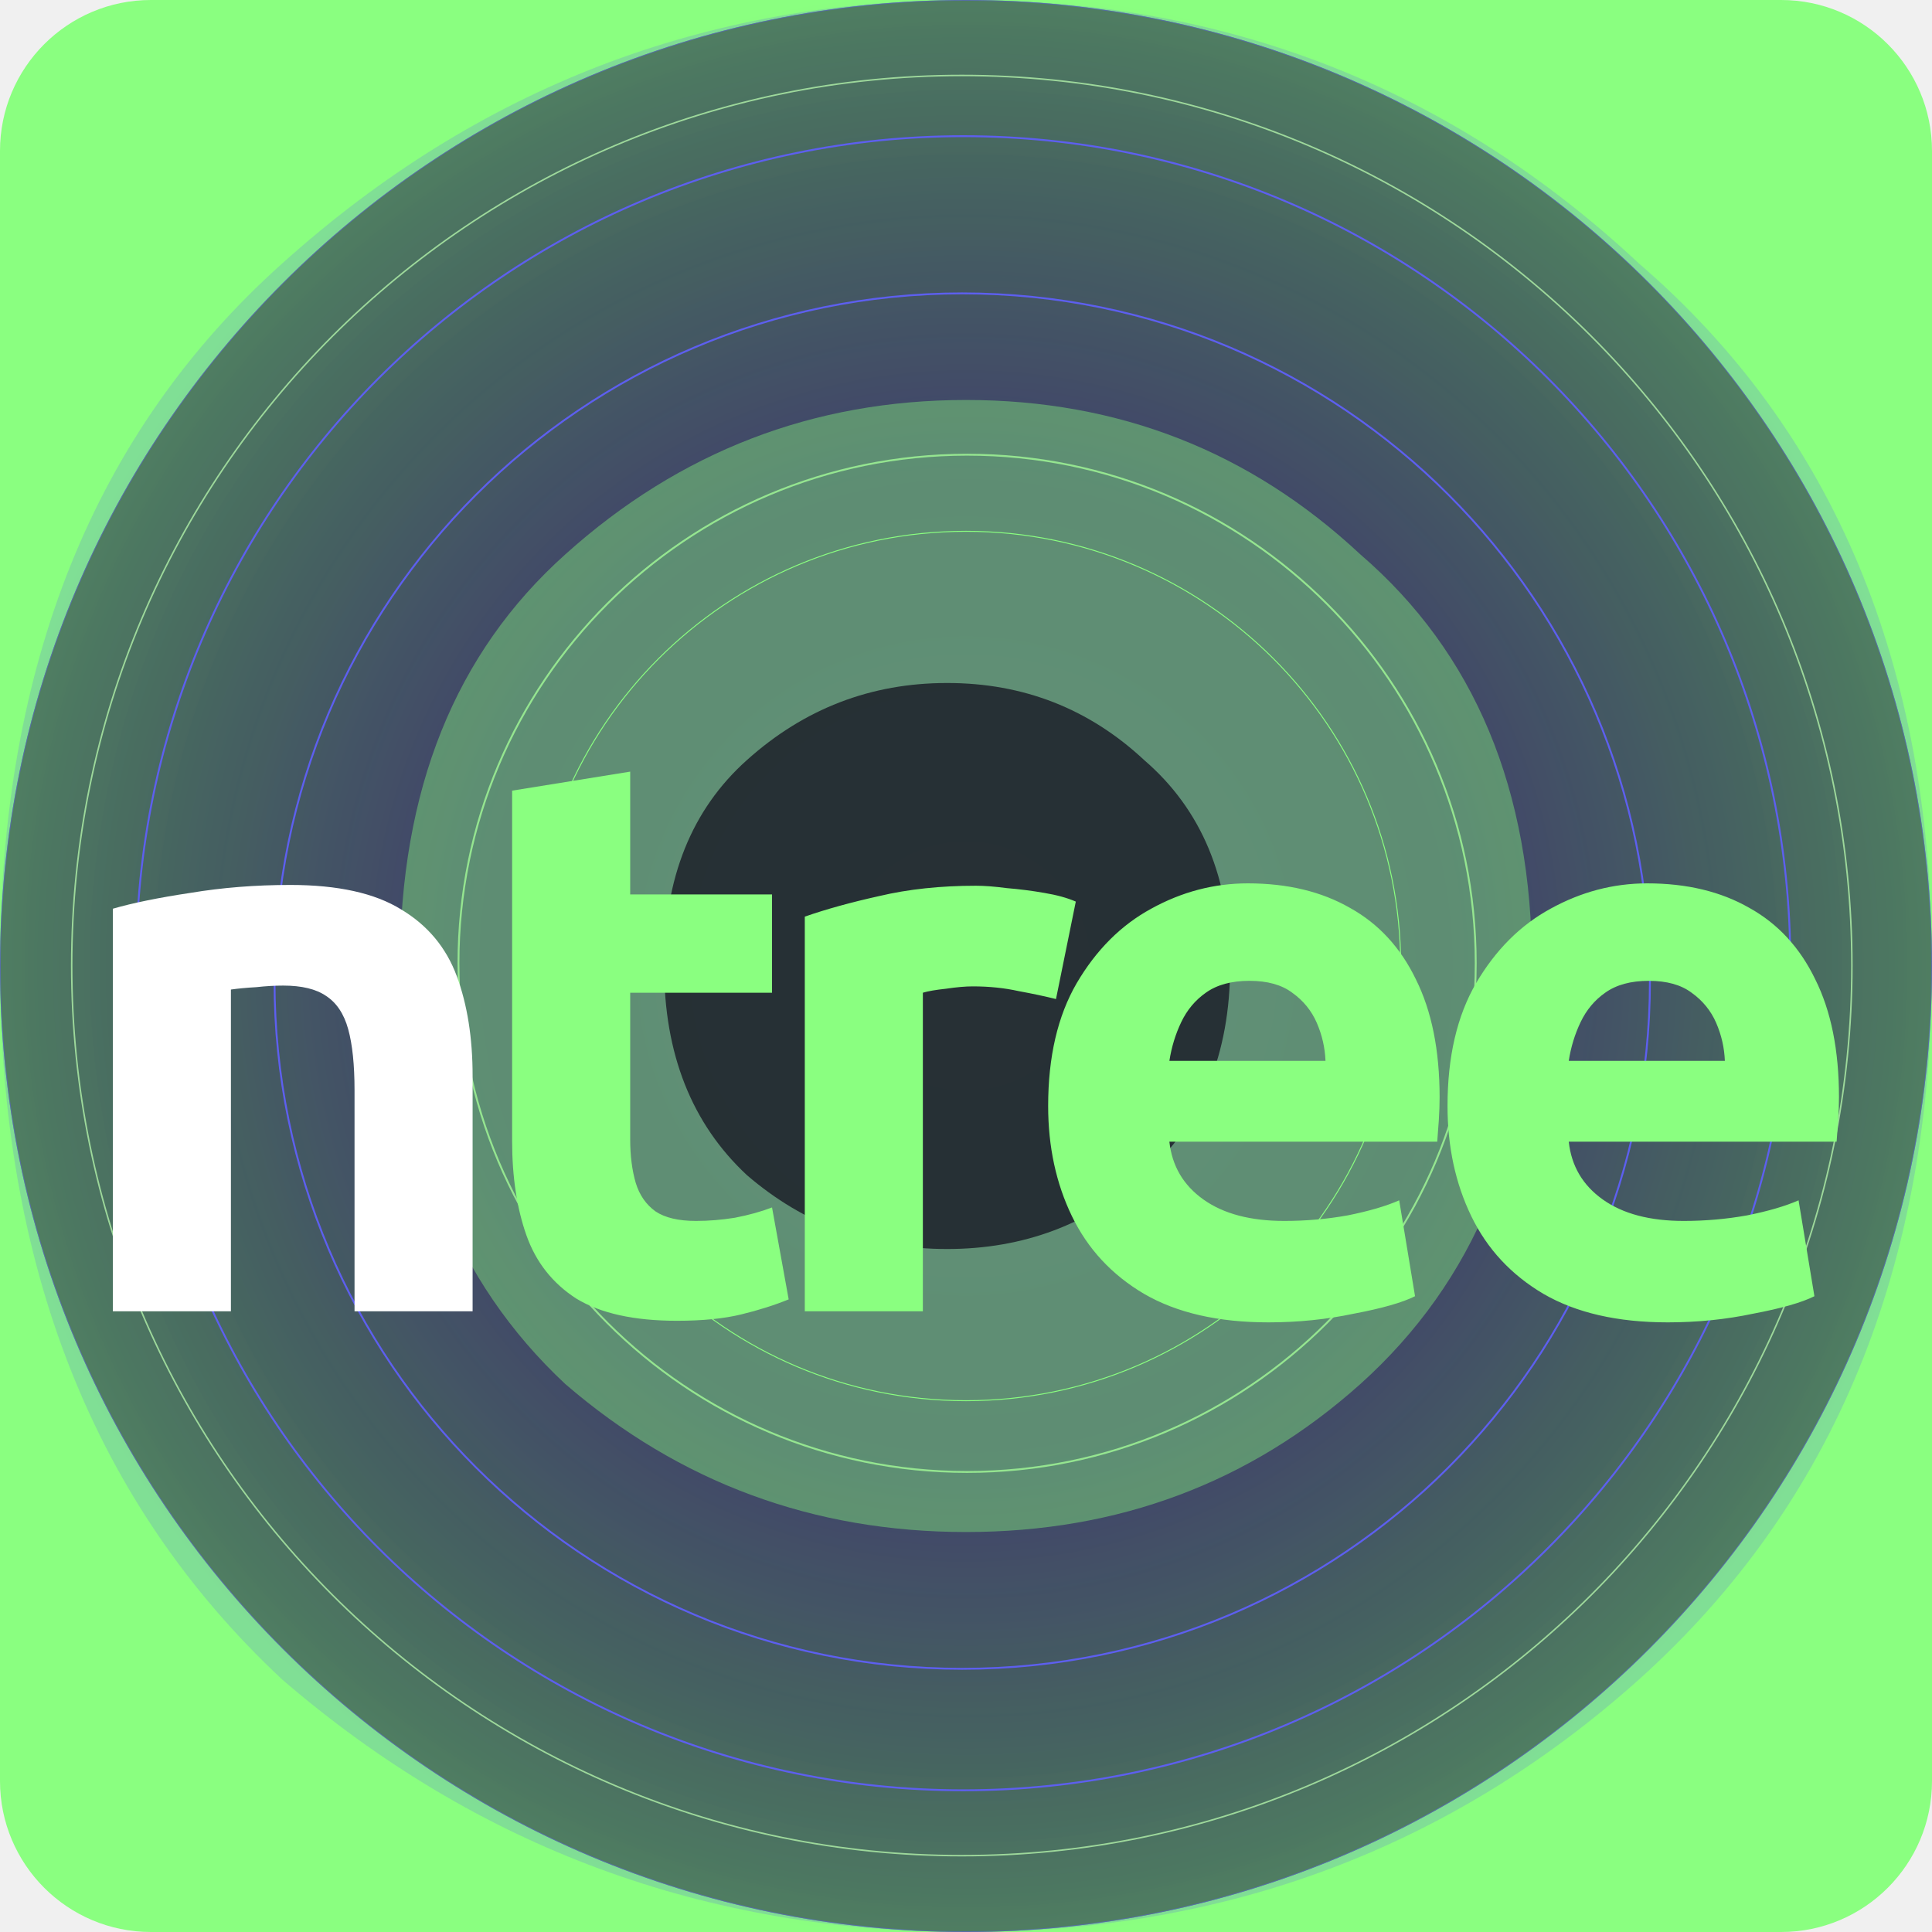
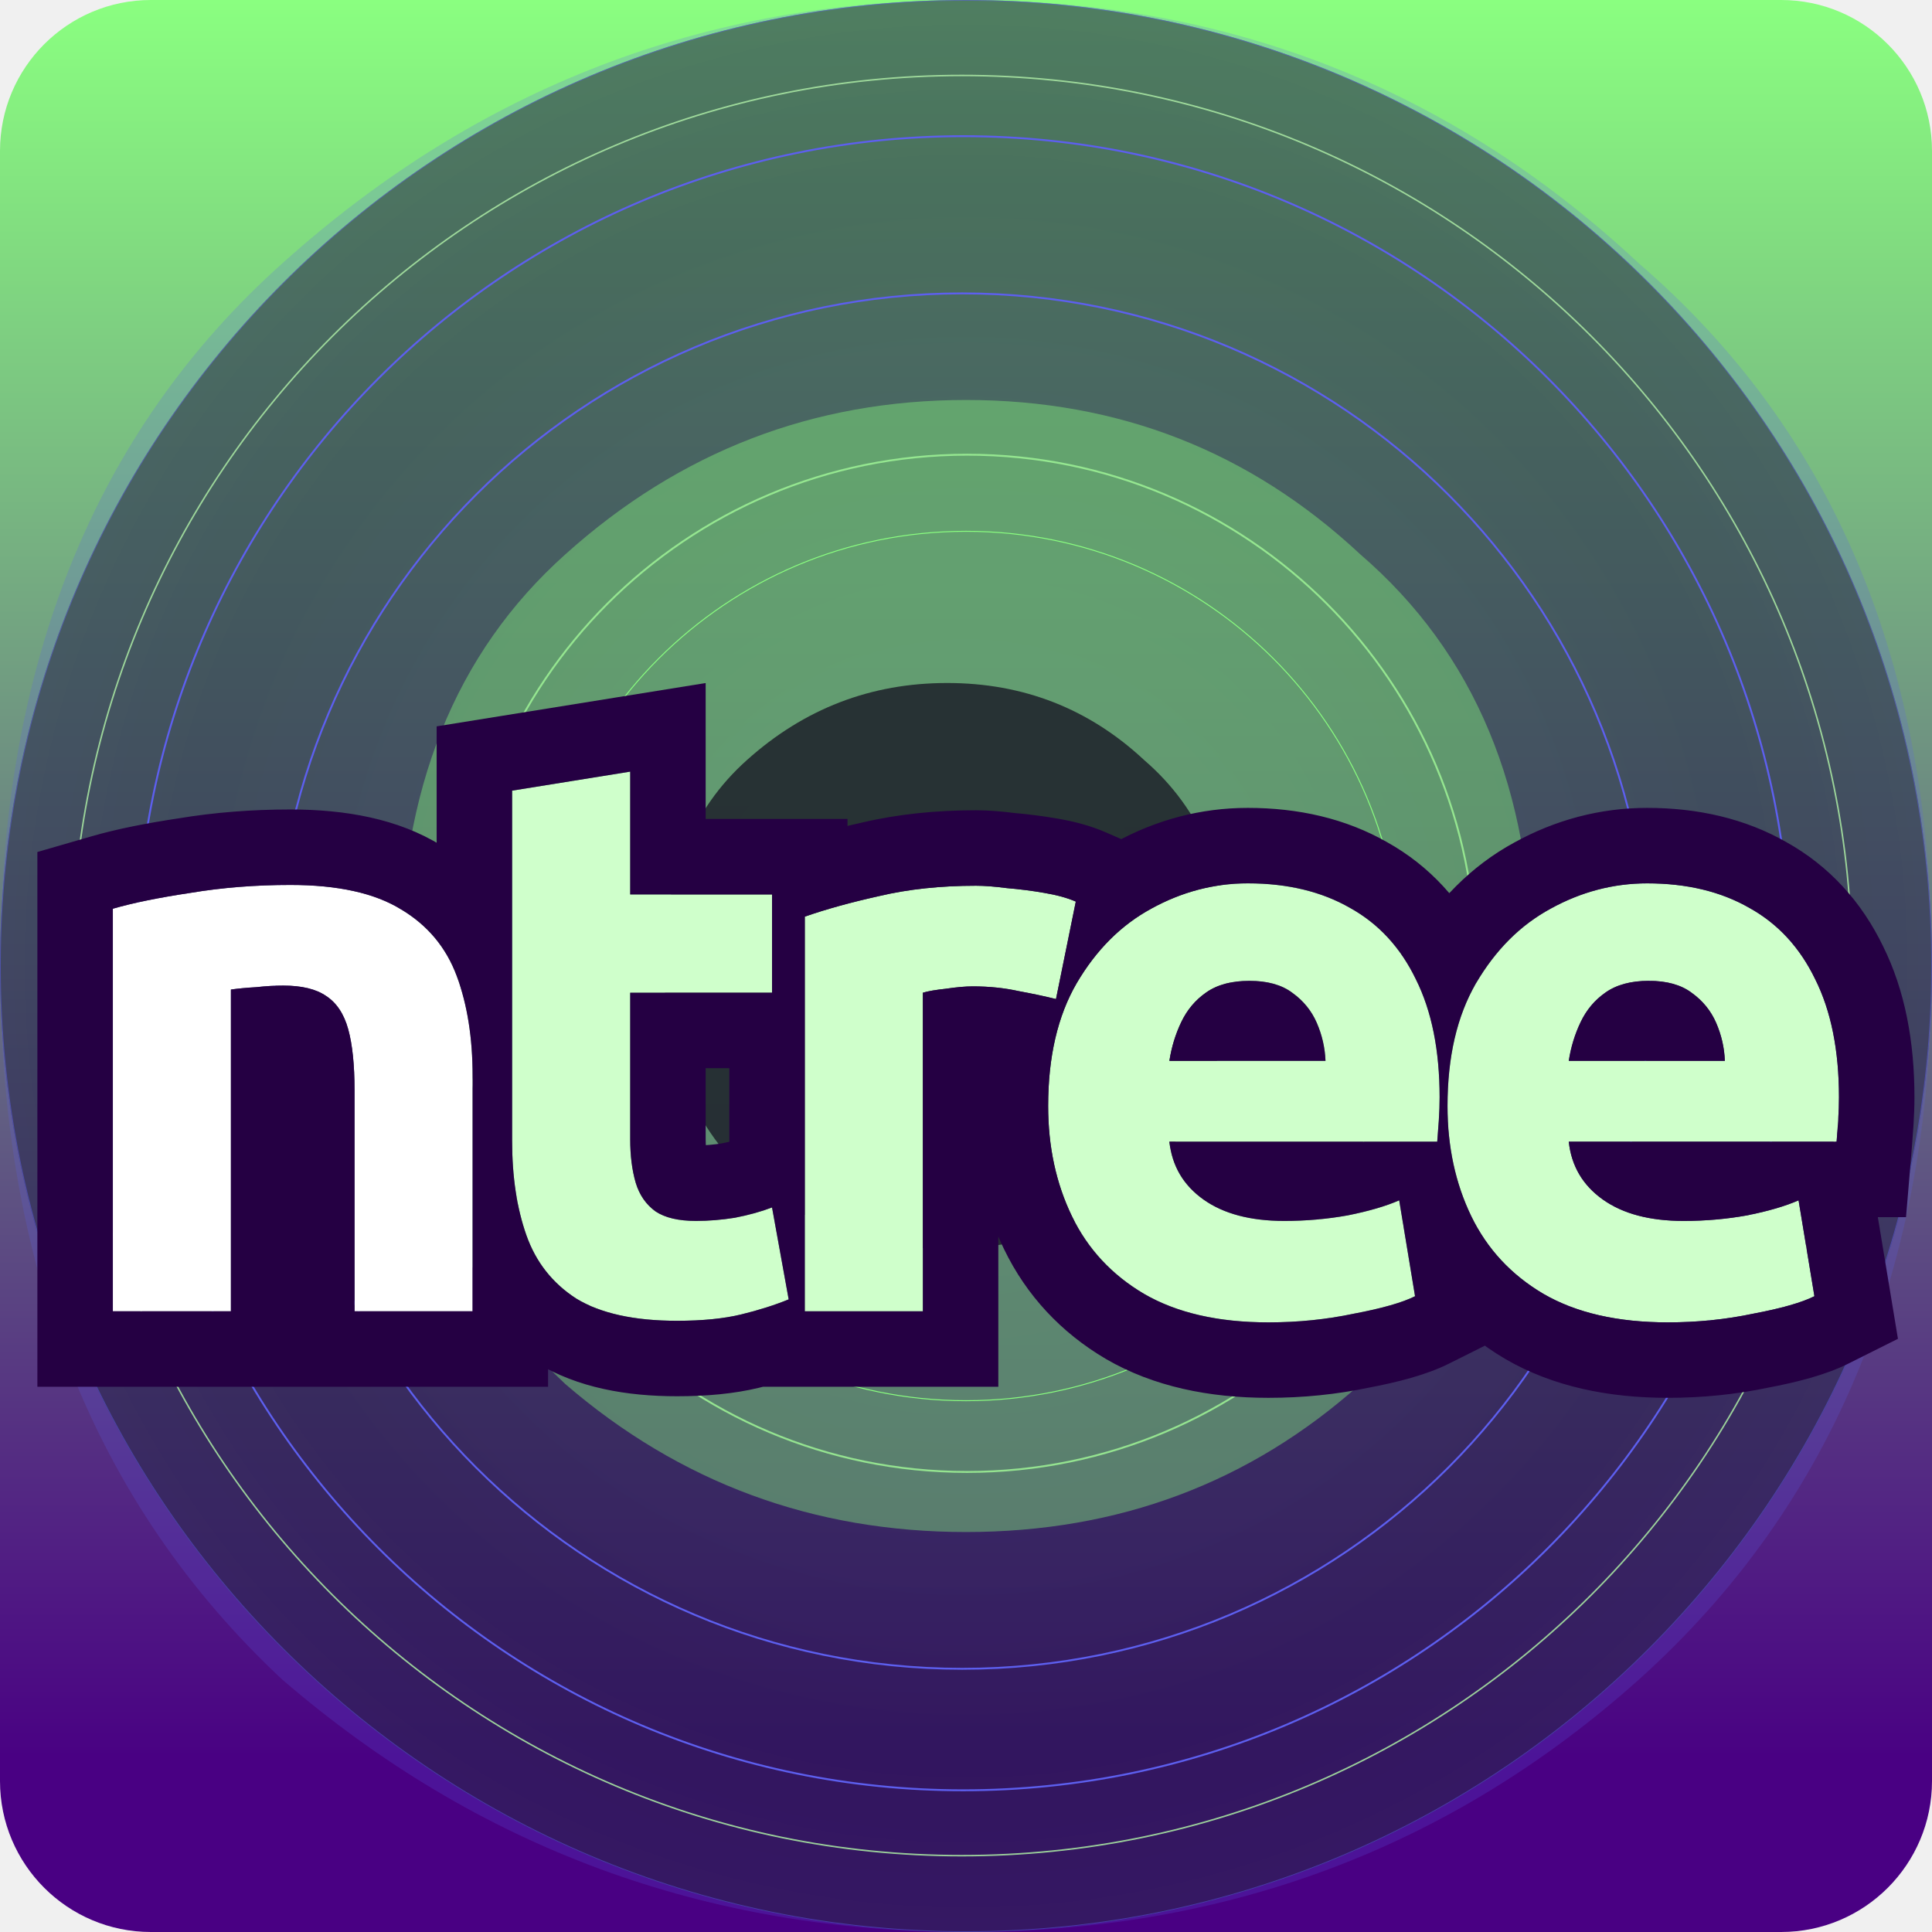
<svg xmlns="http://www.w3.org/2000/svg" width="1024" height="1024" viewBox="0 0 1024 1024" fill="none">
  <mask id="mask0_3327_33" style="mask-type:alpha" maskUnits="userSpaceOnUse" x="0" y="0" width="1024" height="1024">
    <rect width="1024" height="1024" fill="url(#paint0_linear_3327_33)" />
  </mask>
  <g mask="url(#mask0_3327_33)">
-     <rect width="1024" height="1024" rx="80" fill="url(#paint1_radial_3327_33)" />
+     <rect width="1024" height="1024" rx="80" fill="url(#paint1_linear_3327_33)" />
    <path d="M512 1024C373.933 1024 253.124 979.394 149.573 890.182C49.858 797.091 0 671.03 0 512C0 352.97 49.858 228.848 149.573 139.636C253.124 46.545 373.933 0 512 0C650.067 0 768.959 46.545 868.674 139.636C972.225 228.848 1024 352.97 1024 512C1024 671.03 972.225 797.091 868.674 890.182C768.959 979.394 650.067 1024 512 1024Z" fill="#5D5FEF" fill-opacity="0.2" />
    <path d="M512 1024C794.77 1024 1024 794.77 1024 512C1024 229.23 794.77 0 512 0C229.23 0 0 229.23 0 512C0 794.77 229.23 1024 512 1024Z" fill="url(#paint2_radial_3327_33)" fill-opacity="0.5" />
    <path d="M512 0.2C794.659 0.2 1023.8 229.341 1023.8 512C1023.8 794.659 794.659 1023.8 512 1023.8C229.341 1023.8 0.2 794.659 0.2 512C0.2 229.341 229.341 0.2 512 0.2Z" stroke="#5D5FEF" stroke-opacity="0.5" stroke-width="0.4" />
    <path opacity="0.9" d="M509.772 983.543C770.324 983.543 981.543 772.324 981.543 511.772C981.543 251.219 770.324 40 509.772 40C249.219 40 38 251.219 38 511.772C38 772.324 249.219 983.543 509.772 983.543Z" stroke="#A6E3A1" stroke-width="0.8" />
    <path d="M510.538 72.18C752.635 72.18 948.895 268.44 948.895 510.538C948.895 752.635 752.635 948.895 510.538 948.895C268.44 948.895 72.18 752.635 72.18 510.538C72.18 268.44 268.44 72.18 510.538 72.18Z" stroke="#5D5FEF" />
    <path d="M510 155.5C711.308 155.5 874.5 318.692 874.5 520C874.5 721.308 711.308 884.5 510 884.5C308.692 884.5 145.5 721.308 145.5 520C145.5 318.692 308.692 155.5 510 155.5Z" stroke="#5D5FEF" />
    <path d="M512 742.4C639.247 742.4 742.4 639.247 742.4 512C742.4 384.754 639.247 281.6 512 281.6C384.754 281.6 281.6 384.754 281.6 512C281.6 639.247 384.754 742.4 512 742.4Z" stroke="#8AFF80" stroke-width="0.5" />
    <path opacity="0.9" d="M512.584 780.167C661.471 780.167 782.167 659.471 782.167 510.584C782.167 361.697 661.471 241 512.584 241C363.697 241 243 361.697 243 510.584C243 659.471 363.697 780.167 512.584 780.167Z" stroke="#A6E3A1" />
    <path d="M512 812C431.101 812 360.315 785.864 299.64 733.591C241.213 679.045 212 605.182 212 512C212 418.818 241.213 346.091 299.64 293.818C360.315 239.273 431.101 212 512 212C592.899 212 662.562 239.273 720.989 293.818C781.663 346.091 812 418.818 812 512C812 605.182 781.663 679.045 720.989 733.591C662.562 785.864 592.899 812 512 812Z" fill="#8AFF80" fill-opacity="0.4" />
    <path d="M502 662C461.551 662 426.157 648.932 395.82 622.795C366.607 595.523 352 558.591 352 512C352 465.409 366.607 429.045 395.82 402.909C426.157 375.636 461.551 362 502 362C542.449 362 577.281 375.636 606.494 402.909C636.831 429.045 652 465.409 652 512C652 558.591 636.831 595.523 606.494 622.795C577.281 648.932 542.449 662 502 662Z" fill="#181825" fill-opacity="0.8" />
+     <mask id="path-13-outside-1_3327_33" maskUnits="userSpaceOnUse" x="19" y="362" width="996" height="379" fill="black">
+       <rect fill="white" x="19" y="362" width="996" height="379" />
+       <path d="M59.811 695V481.64C70.451 478.56 84.171 475.76 100.971 473.24C117.771 470.44 135.411 469.04 153.891 469.04C179.091 469.04 198.691 473.38 212.691 482.06C226.691 490.46 236.491 502.22 242.091 517.34C247.691 532.46 250.491 550.1 250.491 570.26V695H187.911V577.82C187.911 564.38 186.791 553.6 184.551 545.48C182.311 537.36 178.391 531.48 172.791 527.84C167.471 524.2 159.911 522.38 150.111 522.38C145.631 522.38 140.871 522.66 135.831 523.22C130.791 523.5 126.311 523.92 122.391 524.48V695H59.811Z" />
+       <path d="M358.795 700.04C336.115 700.04 318.335 696.12 305.455 688.28C292.855 680.16 284.035 668.96 278.995 654.68C273.955 640.4 271.435 623.74 271.435 604.7V419.06L334.015 408.98V474.08H409.195V526.16H334.015V603.86C334.015 612.54 334.995 620.24 336.955 626.96C338.915 633.4 342.415 638.44 347.455 642.08C352.495 645.44 359.635 647.12 368.875 647.12C375.595 647.12 382.455 646.56 389.455 645.44C396.735 644.04 403.315 642.22 409.195 639.98L418.015 688.7C410.455 691.78 402.055 694.44 392.815 696.68C383.575 698.92 372.235 700.04 358.795 700.04ZM426.556 695V485.84C437.756 481.92 450.916 478.28 466.036 474.92C481.436 471.28 498.516 469.46 517.276 469.46C521.756 469.46 527.216 469.88 533.656 470.72C540.376 471.28 546.956 472.12 553.396 473.24C560.116 474.36 565.716 475.9 570.196 477.86L559.696 529.52C554.096 528.12 547.516 526.72 539.956 525.32C532.396 523.64 524.276 522.8 515.596 522.8C511.676 522.8 506.916 523.22 501.316 524.06C495.996 524.62 491.936 525.32 489.136 526.16V695H426.556ZM672.302 700.88C645.702 700.88 623.722 695.84 606.362 685.76C589.282 675.68 576.542 661.96 568.142 644.6C559.742 627.24 555.542 607.78 555.542 586.22C555.542 560.18 560.582 538.48 570.662 521.12C581.022 503.48 594.182 490.32 610.142 481.64C626.382 472.68 643.462 468.2 661.382 468.2C682.382 468.2 700.442 472.54 715.562 481.22C730.682 489.62 742.302 502.22 750.422 519.02C758.822 535.82 763.022 556.68 763.022 581.6C763.022 585.24 762.882 589.3 762.602 593.78C762.322 597.98 762.042 601.76 761.762 605.12H619.802C621.202 618 627.222 628.22 637.862 635.78C648.502 643.34 662.782 647.12 680.702 647.12C692.182 647.12 703.382 646.14 714.302 644.18C725.502 641.94 734.602 639.28 741.602 636.2L750.002 687.02C743.282 690.38 732.502 693.46 717.662 696.26C703.102 699.34 687.982 700.88 672.302 700.88ZM619.802 562.28H702.542C702.262 555.28 700.722 548.56 697.922 542.12C695.122 535.68 690.782 530.36 684.902 526.16C679.302 521.96 671.742 519.86 662.222 519.86C652.702 519.86 645.002 521.96 639.122 526.16C633.522 530.08 629.182 535.26 626.102 541.7C623.022 548.14 620.922 555 619.802 562.28ZM883.976 700.88C857.376 700.88 835.396 695.84 818.036 685.76C800.956 675.68 788.216 661.96 779.816 644.6C771.416 627.24 767.216 607.78 767.216 586.22C767.216 560.18 772.256 538.48 782.336 521.12C792.696 503.48 805.856 490.32 821.816 481.64C838.056 472.68 855.136 468.2 873.056 468.2C894.056 468.2 912.116 472.54 927.236 481.22C942.356 489.62 953.976 502.22 962.096 519.02C970.496 535.82 974.696 556.68 974.696 581.6C974.696 585.24 974.556 589.3 974.276 593.78C973.996 597.98 973.716 601.76 973.436 605.12H831.476C832.876 618 838.896 628.22 849.536 635.78C860.176 643.34 874.456 647.12 892.376 647.12C903.856 647.12 915.056 646.14 925.976 644.18C937.176 641.94 946.276 639.28 953.276 636.2L961.676 687.02C954.956 690.38 944.176 693.46 929.336 696.26C914.776 699.34 899.656 700.88 883.976 700.88ZM831.476 562.28H914.216C913.936 555.28 912.396 548.56 909.596 542.12C906.796 535.68 902.456 530.36 896.576 526.16C890.976 521.96 883.416 519.86 873.896 519.86C864.376 519.86 856.676 521.96 850.796 526.16C845.196 530.08 840.856 535.26 837.776 541.7C834.696 548.14 832.596 555 831.476 562.28Z" />
+     </mask>
    <path d="M59.811 695V481.64C70.451 478.56 84.171 475.76 100.971 473.24C117.771 470.44 135.411 469.04 153.891 469.04C179.091 469.04 198.691 473.38 212.691 482.06C226.691 490.46 236.491 502.22 242.091 517.34C247.691 532.46 250.491 550.1 250.491 570.26V695H187.911V577.82C187.911 564.38 186.791 553.6 184.551 545.48C182.311 537.36 178.391 531.48 172.791 527.84C167.471 524.2 159.911 522.38 150.111 522.38C145.631 522.38 140.871 522.66 135.831 523.22C130.791 523.5 126.311 523.92 122.391 524.48V695H59.811Z" fill="white" />
-     <path d="M358.795 700.04C336.115 700.04 318.335 696.12 305.455 688.28C292.855 680.16 284.035 668.96 278.995 654.68C273.955 640.4 271.435 623.74 271.435 604.7V419.06L334.015 408.98V474.08H409.195V526.16H334.015V603.86C334.015 612.54 334.995 620.24 336.955 626.96C338.915 633.4 342.415 638.44 347.455 642.08C352.495 645.44 359.635 647.12 368.875 647.12C375.595 647.12 382.455 646.56 389.455 645.44C396.735 644.04 403.315 642.22 409.195 639.98L418.015 688.7C410.455 691.78 402.055 694.44 392.815 696.68C383.575 698.92 372.235 700.04 358.795 700.04ZM426.556 695V485.84C437.756 481.92 450.916 478.28 466.036 474.92C481.436 471.28 498.516 469.46 517.276 469.46C521.756 469.46 527.216 469.88 533.656 470.72C540.376 471.28 546.956 472.12 553.396 473.24C560.116 474.36 565.716 475.9 570.196 477.86L559.696 529.52C554.096 528.12 547.516 526.72 539.956 525.32C532.396 523.64 524.276 522.8 515.596 522.8C511.676 522.8 506.916 523.22 501.316 524.06C495.996 524.62 491.936 525.32 489.136 526.16V695H426.556ZM672.302 700.88C645.702 700.88 623.722 695.84 606.362 685.76C589.282 675.68 576.542 661.96 568.142 644.6C559.742 627.24 555.542 607.78 555.542 586.22C555.542 560.18 560.582 538.48 570.662 521.12C581.022 503.48 594.182 490.32 610.142 481.64C626.382 472.68 643.462 468.2 661.382 468.2C682.382 468.2 700.442 472.54 715.562 481.22C730.682 489.62 742.302 502.22 750.422 519.02C758.822 535.82 763.022 556.68 763.022 581.6C763.022 585.24 762.882 589.3 762.602 593.78C762.322 597.98 762.042 601.76 761.762 605.12H619.802C621.202 618 627.222 628.22 637.862 635.78C648.502 643.34 662.782 647.12 680.702 647.12C692.182 647.12 703.382 646.14 714.302 644.18C725.502 641.94 734.602 639.28 741.602 636.2L750.002 687.02C743.282 690.38 732.502 693.46 717.662 696.26C703.102 699.34 687.982 700.88 672.302 700.88ZM619.802 562.28H702.542C702.262 555.28 700.722 548.56 697.922 542.12C695.122 535.68 690.782 530.36 684.902 526.16C679.302 521.96 671.742 519.86 662.222 519.86C652.702 519.86 645.002 521.96 639.122 526.16C633.522 530.08 629.182 535.26 626.102 541.7C623.022 548.14 620.922 555 619.802 562.28ZM883.976 700.88C857.376 700.88 835.396 695.84 818.036 685.76C800.956 675.68 788.216 661.96 779.816 644.6C771.416 627.24 767.216 607.78 767.216 586.22C767.216 560.18 772.256 538.48 782.336 521.12C792.696 503.48 805.856 490.32 821.816 481.64C838.056 472.68 855.136 468.2 873.056 468.2C894.056 468.2 912.116 472.54 927.236 481.22C942.356 489.62 953.976 502.22 962.096 519.02C970.496 535.82 974.696 556.68 974.696 581.6C974.696 585.24 974.556 589.3 974.276 593.78C973.996 597.98 973.716 601.76 973.436 605.12H831.476C832.876 618 838.896 628.22 849.536 635.78C860.176 643.34 874.456 647.12 892.376 647.12C903.856 647.12 915.056 646.14 925.976 644.18C937.176 641.94 946.276 639.28 953.276 636.2L961.676 687.02C954.956 690.38 944.176 693.46 929.336 696.26C914.776 699.34 899.656 700.88 883.976 700.88ZM831.476 562.28H914.216C913.936 555.28 912.396 548.56 909.596 542.12C906.796 535.68 902.456 530.36 896.576 526.16C890.976 521.96 883.416 519.86 873.896 519.86C864.376 519.86 856.676 521.96 850.796 526.16C845.196 530.08 840.856 535.26 837.776 541.7C834.696 548.14 832.596 555 831.476 562.28Z" fill="#8AFF80" />
+     <path d="M358.795 700.04C336.115 700.04 318.335 696.12 305.455 688.28C292.855 680.16 284.035 668.96 278.995 654.68C273.955 640.4 271.435 623.74 271.435 604.7V419.06L334.015 408.98V474.08H409.195V526.16H334.015V603.86C334.015 612.54 334.995 620.24 336.955 626.96C338.915 633.4 342.415 638.44 347.455 642.08C352.495 645.44 359.635 647.12 368.875 647.12C375.595 647.12 382.455 646.56 389.455 645.44C396.735 644.04 403.315 642.22 409.195 639.98L418.015 688.7C410.455 691.78 402.055 694.44 392.815 696.68C383.575 698.92 372.235 700.04 358.795 700.04ZM426.556 695V485.84C437.756 481.92 450.916 478.28 466.036 474.92C481.436 471.28 498.516 469.46 517.276 469.46C521.756 469.46 527.216 469.88 533.656 470.72C540.376 471.28 546.956 472.12 553.396 473.24C560.116 474.36 565.716 475.9 570.196 477.86L559.696 529.52C554.096 528.12 547.516 526.72 539.956 525.32C532.396 523.64 524.276 522.8 515.596 522.8C511.676 522.8 506.916 523.22 501.316 524.06C495.996 524.62 491.936 525.32 489.136 526.16V695H426.556ZM672.302 700.88C645.702 700.88 623.722 695.84 606.362 685.76C589.282 675.68 576.542 661.96 568.142 644.6C559.742 627.24 555.542 607.78 555.542 586.22C555.542 560.18 560.582 538.48 570.662 521.12C581.022 503.48 594.182 490.32 610.142 481.64C626.382 472.68 643.462 468.2 661.382 468.2C682.382 468.2 700.442 472.54 715.562 481.22C730.682 489.62 742.302 502.22 750.422 519.02C758.822 535.82 763.022 556.68 763.022 581.6C763.022 585.24 762.882 589.3 762.602 593.78C762.322 597.98 762.042 601.76 761.762 605.12H619.802C621.202 618 627.222 628.22 637.862 635.78C648.502 643.34 662.782 647.12 680.702 647.12C692.182 647.12 703.382 646.14 714.302 644.18C725.502 641.94 734.602 639.28 741.602 636.2L750.002 687.02C743.282 690.38 732.502 693.46 717.662 696.26C703.102 699.34 687.982 700.88 672.302 700.88ZM619.802 562.28H702.542C702.262 555.28 700.722 548.56 697.922 542.12C695.122 535.68 690.782 530.36 684.902 526.16C679.302 521.96 671.742 519.86 662.222 519.86C652.702 519.86 645.002 521.96 639.122 526.16C633.522 530.08 629.182 535.26 626.102 541.7C623.022 548.14 620.922 555 619.802 562.28ZM883.976 700.88C857.376 700.88 835.396 695.84 818.036 685.76C800.956 675.68 788.216 661.96 779.816 644.6C771.416 627.24 767.216 607.78 767.216 586.22C767.216 560.18 772.256 538.48 782.336 521.12C792.696 503.48 805.856 490.32 821.816 481.64C838.056 472.68 855.136 468.2 873.056 468.2C894.056 468.2 912.116 472.54 927.236 481.22C942.356 489.62 953.976 502.22 962.096 519.02C970.496 535.82 974.696 556.68 974.696 581.6C974.696 585.24 974.556 589.3 974.276 593.78C973.996 597.98 973.716 601.76 973.436 605.12H831.476C832.876 618 838.896 628.22 849.536 635.78C860.176 643.34 874.456 647.12 892.376 647.12C903.856 647.12 915.056 646.14 925.976 644.18C937.176 641.94 946.276 639.28 953.276 636.2L961.676 687.02C954.956 690.38 944.176 693.46 929.336 696.26C914.776 699.34 899.656 700.88 883.976 700.88ZM831.476 562.28H914.216C913.936 555.28 912.396 548.56 909.596 542.12C906.796 535.68 902.456 530.36 896.576 526.16C890.976 521.96 883.416 519.86 873.896 519.86C864.376 519.86 856.676 521.96 850.796 526.16C845.196 530.08 840.856 535.26 837.776 541.7C834.696 548.14 832.596 555 831.476 562.28Z" fill="#CFFFCB" />
+     <path d="M59.811 695H19.811V735H59.811V695ZM59.811 481.64L48.689 443.217L19.811 451.577V481.64H59.811ZM100.971 473.24L106.905 512.797L107.226 512.749L107.547 512.696L100.971 473.24ZM212.691 482.06L191.613 516.056L191.861 516.21L192.111 516.36L212.691 482.06ZM242.091 517.34L204.581 531.233L204.581 531.233L242.091 517.34ZM250.491 695V735H290.491V695H250.491ZM187.911 695H147.911V735H187.911V695ZM184.551 545.48L145.991 556.117L145.991 556.117L184.551 545.48ZM172.791 527.84L150.204 560.852L150.594 561.12L150.991 561.378L172.791 527.84ZM135.831 523.22L138.05 563.158L139.152 563.097L140.248 562.975L135.831 523.22ZM122.391 524.48L116.734 484.882L82.391 489.788V524.48H122.391ZM122.391 695V735H162.391V695H122.391ZM59.811 695H99.811V481.64H59.811H19.811V695H59.811ZM59.811 481.64L70.933 520.063C79.227 517.662 91.039 515.177 106.905 512.797L100.971 473.24L95.037 433.683C77.303 436.343 61.675 439.458 48.689 443.217L59.811 481.64ZM100.971 473.24L107.547 512.696C121.999 510.287 137.43 509.04 153.891 509.04V469.04V429.04C133.392 429.04 113.543 430.593 94.395 433.784L100.971 473.24ZM153.891 469.04V509.04C175.291 509.04 186.456 512.859 191.613 516.056L212.691 482.06L233.769 448.064C210.926 433.901 182.891 429.04 153.891 429.04V469.04ZM212.691 482.06L192.111 516.36C198.419 520.144 202.183 524.758 204.581 531.233L242.091 517.34L279.601 503.447C270.799 479.682 254.963 460.776 233.271 447.76L212.691 482.06ZM242.091 517.34L204.581 531.233C208.18 540.949 210.491 553.702 210.491 570.26H250.491H290.491C290.491 546.498 287.202 523.971 279.601 503.447L242.091 517.34ZM250.491 570.26H210.491V695H250.491H290.491V570.26H250.491ZM250.491 695V655H187.911V695V735H250.491V695ZM187.911 695H227.911V577.82H187.911H147.911V695H187.911ZM187.911 577.82H227.911C227.911 562.649 226.7 547.854 223.111 534.843L184.551 545.48L145.991 556.117C146.882 559.346 147.911 566.111 147.911 577.82H187.911ZM184.551 545.48L223.111 534.843C218.973 519.844 210.361 504.553 194.59 494.302L172.791 527.84L150.991 561.378C148.971 560.064 147.527 558.485 146.649 557.168C145.842 555.958 145.793 555.399 145.991 556.117L184.551 545.48ZM172.791 527.84L195.378 494.828C180.771 484.834 164.047 482.38 150.111 482.38V522.38V562.38C151.334 562.38 152.242 562.437 152.87 562.503C153.5 562.569 153.78 562.637 153.769 562.634C153.756 562.631 153.392 562.543 152.769 562.279C152.138 562.011 151.243 561.563 150.204 560.852L172.791 527.84ZM150.111 522.38V482.38C143.978 482.38 137.733 482.763 131.414 483.465L135.831 523.22L140.248 562.975C144.009 562.557 147.284 562.38 150.111 562.38V522.38ZM135.831 523.22L133.612 483.282C127.717 483.609 122.054 484.122 116.734 484.882L122.391 524.48L128.048 564.078C130.568 563.718 133.865 563.391 138.05 563.158L135.831 523.22ZM122.391 524.48H82.391V695H122.391H162.391V524.48H122.391ZM122.391 695V655H59.811V695V735H122.391V695ZM305.455 688.28L283.787 721.903L284.219 722.181L284.657 722.448L305.455 688.28ZM271.435 419.06L265.074 379.569L231.435 384.987V419.06H271.435ZM334.015 408.98H374.015V362.021L327.654 369.489L334.015 408.98ZM334.015 474.08H294.015V514.08H334.015V474.08ZM409.195 474.08H449.195V434.08H409.195V474.08ZM409.195 526.16V566.16H449.195V526.16H409.195ZM334.015 526.16V486.16H294.015V526.16H334.015ZM336.955 626.96L298.555 638.16L298.62 638.384L298.688 638.606L336.955 626.96ZM347.455 642.08L324.036 674.507L324.643 674.946L325.267 675.362L347.455 642.08ZM389.455 645.44L395.775 684.938L396.394 684.839L397.009 684.72L389.455 645.44ZM409.195 639.98L448.555 632.854L439.974 585.451L394.955 602.6L409.195 639.98ZM418.015 688.7L433.107 725.744L463.155 713.502L457.375 681.574L418.015 688.7ZM392.815 696.68L383.391 657.806V657.806L392.815 696.68ZM358.795 700.04V660.04C340.015 660.04 330.468 656.678 326.253 654.112L305.455 688.28L284.657 722.448C306.203 735.562 332.215 740.04 358.795 740.04V700.04ZM305.455 688.28L327.123 654.657C322.059 651.394 318.836 647.378 316.715 641.367L278.995 654.68L241.276 667.993C249.234 690.542 263.651 708.926 283.787 721.903L305.455 688.28ZM278.995 654.68L316.715 641.367C313.516 632.303 311.435 620.322 311.435 604.7H271.435H231.435C231.435 627.158 234.395 648.497 241.276 667.993L278.995 654.68ZM271.435 604.7H311.435V419.06H271.435H231.435V604.7H271.435ZM271.435 419.06L277.796 458.551L340.376 448.471L334.015 408.98L327.654 369.489L265.074 379.569L271.435 419.06ZM334.015 408.98H294.015V474.08H334.015H374.015V408.98H334.015ZM334.015 474.08V514.08H409.195V474.08V434.08H334.015V474.08ZM409.195 474.08H369.195V526.16H409.195H449.195V474.08H409.195ZM409.195 526.16V486.16H334.015V526.16V566.16H409.195V526.16ZM334.015 526.16H294.015V603.86H334.015H374.015V526.16H334.015ZM334.015 603.86H294.015C294.015 615.462 295.315 627.052 298.555 638.16L336.955 626.96L375.355 615.76C374.675 613.428 374.015 609.618 374.015 603.86H334.015ZM336.955 626.96L298.688 638.606C302.97 652.675 311.31 665.316 324.036 674.507L347.455 642.08L370.875 609.653C371.971 610.445 373.041 611.511 373.905 612.754C374.748 613.968 375.107 614.936 375.222 615.314L336.955 626.96ZM347.455 642.08L325.267 675.362C339.49 684.844 355.606 687.12 368.875 687.12V647.12V607.12C367.766 607.12 366.96 607.069 366.42 607.014C365.879 606.958 365.675 606.905 365.752 606.923C365.875 606.952 367.454 607.339 369.643 608.798L347.455 642.08ZM368.875 647.12V687.12C377.824 687.12 386.799 686.374 395.775 684.938L389.455 645.44L383.136 605.942C378.112 606.746 373.367 607.12 368.875 607.12V647.12ZM389.455 645.44L397.009 684.72C406.178 682.957 415.043 680.556 423.435 677.359L409.195 639.98L394.955 602.6C391.587 603.884 387.292 605.123 381.901 606.16L389.455 645.44ZM409.195 639.98L369.835 647.106L378.655 695.826L418.015 688.7L457.375 681.574L448.555 632.854L409.195 639.98ZM418.015 688.7L402.923 651.656C397.475 653.876 391.005 655.96 383.391 657.806L392.815 696.68L402.239 735.554C413.105 732.92 423.435 729.684 433.107 725.744L418.015 688.7ZM392.815 696.68L383.391 657.806C378.214 659.061 370.254 660.04 358.795 660.04V700.04V740.04C374.216 740.04 388.937 738.779 402.239 735.554L392.815 696.68ZM426.556 695H386.556V735H426.556V695ZM426.556 485.84L413.342 448.086L386.556 457.461V485.84H426.556ZM466.036 474.92L474.714 513.967L474.976 513.909L475.237 513.847L466.036 474.92ZM533.656 470.72L528.483 510.384L529.406 510.504L530.334 510.582L533.656 470.72ZM553.396 473.24L546.543 512.648L546.681 512.673L546.82 512.696L553.396 473.24ZM570.196 477.86L609.395 485.827L615.83 454.164L586.229 441.214L570.196 477.86ZM559.696 529.52L549.995 568.326L590.565 578.468L598.895 537.487L559.696 529.52ZM539.956 525.32L531.279 564.367L531.973 564.522L532.673 564.651L539.956 525.32ZM501.316 524.06L505.504 563.84L506.379 563.748L507.25 563.617L501.316 524.06ZM489.136 526.16L477.642 487.847L449.136 496.399V526.16H489.136ZM489.136 695V735H529.136V695H489.136ZM426.556 695H466.556V485.84H426.556H386.556V695H426.556ZM426.556 485.84L439.77 523.594C449.116 520.323 460.695 517.083 474.714 513.967L466.036 474.92L457.359 435.872C441.138 439.477 426.396 443.517 413.342 448.086L426.556 485.84ZM466.036 474.92L475.237 513.847C487.127 511.037 501.061 509.46 517.276 509.46V469.46V429.46C495.972 429.46 475.745 431.523 456.835 435.993L466.036 474.92ZM517.276 469.46V509.46C519.448 509.46 523.068 509.678 528.483 510.384L533.656 470.72L538.83 431.056C531.364 430.082 524.065 429.46 517.276 429.46V469.46ZM533.656 470.72L530.334 510.582C535.908 511.046 541.309 511.738 546.543 512.648L553.396 473.24L560.25 433.832C552.604 432.502 544.844 431.514 536.978 430.858L533.656 470.72ZM553.396 473.24L546.82 512.696C551.455 513.468 553.63 514.273 554.163 514.506L570.196 477.86L586.229 441.214C577.802 437.527 568.777 435.252 559.972 433.784L553.396 473.24ZM570.196 477.86L530.998 469.893L520.498 521.553L559.696 529.52L598.895 537.487L609.395 485.827L570.196 477.86ZM559.696 529.52L569.398 490.714C562.786 489.061 555.363 487.493 547.24 485.989L539.956 525.32L532.673 564.651C539.669 565.947 545.407 567.179 549.995 568.326L559.696 529.52ZM539.956 525.32L548.633 486.273C537.906 483.889 526.85 482.8 515.596 482.8V522.8V562.8C521.703 562.8 526.886 563.391 531.279 564.367L539.956 525.32ZM515.596 522.8V482.8C509.031 482.8 502.164 483.485 495.383 484.503L501.316 524.06L507.25 563.617C511.668 562.955 514.322 562.8 515.596 562.8V522.8ZM501.316 524.06L497.129 484.28C491.008 484.924 484.028 485.931 477.642 487.847L489.136 526.16L500.63 564.473C500.007 564.66 500.048 564.601 501.078 564.423C502.032 564.259 503.475 564.054 505.504 563.84L501.316 524.06ZM489.136 526.16H449.136V695H489.136H529.136V526.16H489.136ZM489.136 695V655H426.556V695V735H489.136V695ZM606.362 685.76L586.032 720.208L586.154 720.28L586.277 720.352L606.362 685.76ZM568.142 644.6L532.136 662.022V662.022L568.142 644.6ZM570.662 521.12L536.171 500.863L536.12 500.949L536.071 501.035L570.662 521.12ZM610.142 481.64L629.253 516.779L629.359 516.722L629.465 516.663L610.142 481.64ZM715.562 481.22L695.648 515.91L695.891 516.05L696.137 516.186L715.562 481.22ZM750.422 519.02L714.408 536.427L714.525 536.668L714.645 536.909L750.422 519.02ZM762.602 593.78L802.514 596.441L802.519 596.358L802.524 596.275L762.602 593.78ZM761.762 605.12V645.12H798.568L801.624 608.442L761.762 605.12ZM619.802 605.12V565.12H575.219L580.036 609.442L619.802 605.12ZM637.862 635.78L614.694 668.387V668.387L637.862 635.78ZM714.302 644.18L721.369 683.551L721.759 683.481L722.147 683.403L714.302 644.18ZM741.602 636.2L781.067 629.677L772.663 578.833L725.493 599.587L741.602 636.2ZM750.002 687.02L767.891 722.797L794.278 709.604L789.467 680.497L750.002 687.02ZM717.662 696.26L710.246 656.954L709.814 657.035L709.384 657.126L717.662 696.26ZM619.802 562.28L580.267 556.198L573.178 602.28H619.802V562.28ZM702.542 562.28V602.28H744.174L742.51 560.681L702.542 562.28ZM697.922 542.12L661.239 558.069L661.239 558.069L697.922 542.12ZM684.902 526.16L660.902 558.16L661.274 558.439L661.653 558.709L684.902 526.16ZM639.122 526.16L662.061 558.929L662.217 558.82L662.372 558.709L639.122 526.16ZM626.102 541.7L662.188 558.958L662.188 558.958L626.102 541.7ZM672.302 700.88V660.88C650.534 660.88 636.035 656.735 626.448 651.168L606.362 685.76L586.277 720.352C611.409 734.945 640.87 740.88 672.302 740.88V700.88ZM606.362 685.76L626.692 651.312C616.197 645.118 609.013 637.231 604.149 627.178L568.142 644.6L532.136 662.022C544.071 686.689 562.367 706.242 586.032 720.208L606.362 685.76ZM568.142 644.6L604.149 627.178C598.673 615.861 595.542 602.463 595.542 586.22H555.542H515.542C515.542 613.097 520.812 638.619 532.136 662.022L568.142 644.6ZM555.542 586.22H595.542C595.542 565.188 599.619 550.909 605.254 541.205L570.662 521.12L536.071 501.035C521.545 526.051 515.542 555.172 515.542 586.22H555.542ZM570.662 521.12L605.154 541.377C612.309 529.194 620.453 521.565 629.253 516.779L610.142 481.64L591.031 446.501C567.911 459.075 549.736 477.766 536.171 500.863L570.662 521.12ZM610.142 481.64L629.465 516.663C640.004 510.849 650.462 508.2 661.382 508.2V468.2V428.2C636.462 428.2 612.761 434.511 590.819 446.617L610.142 481.64ZM661.382 468.2V508.2C676.822 508.2 687.717 511.357 695.648 515.91L715.562 481.22L735.477 446.53C713.168 433.723 687.942 428.2 661.382 428.2V468.2ZM715.562 481.22L696.137 516.186C703.474 520.263 709.578 526.433 714.408 536.427L750.422 519.02L786.436 501.613C775.026 478.007 757.891 458.977 734.988 446.254L715.562 481.22ZM750.422 519.02L714.645 536.909C719.513 546.644 723.022 560.947 723.022 581.6H763.022H803.022C803.022 552.413 798.131 524.996 786.199 501.131L750.422 519.02ZM763.022 581.6H723.022C723.022 584.243 722.92 587.453 722.68 591.285L762.602 593.78L802.524 596.275C802.845 591.147 803.022 586.237 803.022 581.6H763.022ZM762.602 593.78L722.691 591.119C722.422 595.15 722.158 598.704 721.9 601.798L761.762 605.12L801.624 608.442C801.926 604.816 802.222 600.81 802.514 596.441L762.602 593.78ZM761.762 605.12V565.12H619.802V605.12V645.12H761.762V605.12ZM619.802 605.12L580.036 609.442C582.682 633.786 594.813 654.261 614.694 668.387L637.862 635.78L661.031 603.173C660.394 602.721 660.069 602.402 659.937 602.261C659.813 602.129 659.803 602.094 659.832 602.144C659.862 602.194 659.846 602.185 659.802 602.048C659.755 601.902 659.646 601.512 659.568 600.798L619.802 605.12ZM637.862 635.78L614.694 668.387C634.208 682.253 657.504 687.12 680.702 687.12V647.12V607.12C668.061 607.12 662.796 604.427 661.031 603.173L637.862 635.78ZM680.702 647.12V687.12C694.47 687.12 708.037 685.944 721.369 683.551L714.302 644.18L707.236 604.809C698.727 606.336 689.895 607.12 680.702 607.12V647.12ZM714.302 644.18L722.147 683.403C734.942 680.844 747.105 677.479 757.712 672.813L741.602 636.2L725.493 599.587C722.099 601.081 716.063 603.036 706.458 604.957L714.302 644.18ZM741.602 636.2L702.138 642.723L710.538 693.543L750.002 687.02L789.467 680.497L781.067 629.677L741.602 636.2ZM750.002 687.02L732.114 651.243C730.578 652.011 724.337 654.295 710.246 656.954L717.662 696.26L725.079 735.566C740.667 732.625 755.986 728.749 767.891 722.797L750.002 687.02ZM717.662 696.26L709.384 657.126C697.687 659.6 685.349 660.88 672.302 660.88V700.88V740.88C690.616 740.88 708.517 739.08 725.941 735.394L717.662 696.26ZM619.802 562.28V602.28H702.542V562.28V522.28H619.802V562.28ZM702.542 562.28L742.51 560.681C742.032 548.724 739.374 537.139 734.605 526.171L697.922 542.12L661.239 558.069C662.071 559.981 662.492 561.836 662.574 563.879L702.542 562.28ZM697.922 542.12L734.605 526.171C728.828 512.883 719.752 501.896 708.152 493.611L684.902 526.16L661.653 558.709C661.764 558.789 661.791 558.818 661.759 558.789C661.727 558.759 661.659 558.69 661.573 558.585C661.486 558.479 661.407 558.367 661.342 558.259C661.277 558.152 661.245 558.082 661.239 558.069L697.922 542.12ZM684.902 526.16L708.902 494.16C694.269 483.185 677.325 479.86 662.222 479.86V519.86V559.86C664.105 559.86 664.681 560.074 664.326 559.976C663.884 559.853 662.541 559.389 660.902 558.16L684.902 526.16ZM662.222 519.86V479.86C646.99 479.86 630.399 483.235 615.873 493.611L639.122 526.16L662.372 558.709C661.753 559.152 661.179 559.47 660.707 559.689C660.241 559.905 659.929 559.999 659.832 560.026C659.668 560.07 660.356 559.86 662.222 559.86V519.86ZM639.122 526.16L616.184 493.391C604.684 501.441 595.933 512.072 590.017 524.442L626.102 541.7L662.188 558.958C662.279 558.766 662.341 558.665 662.361 558.634C662.381 558.604 662.371 558.623 662.328 558.674C662.308 558.698 662.283 558.726 662.255 558.755C662.227 558.785 662.197 558.813 662.169 558.84C662.14 558.866 662.115 558.887 662.094 558.904C662.074 558.92 662.062 558.928 662.061 558.929L639.122 526.16ZM626.102 541.7L590.017 524.442C585.192 534.53 581.964 545.168 580.267 556.198L619.802 562.28L659.337 568.362C659.88 564.832 660.852 561.75 662.188 558.958L626.102 541.7ZM818.036 685.76L797.705 720.208L797.828 720.28L797.95 720.352L818.036 685.76ZM779.816 644.6L743.809 662.022V662.022L779.816 644.6ZM782.336 521.12L747.844 500.863L747.794 500.949L747.744 501.035L782.336 521.12ZM821.816 481.64L840.927 516.779L841.033 516.722L841.139 516.663L821.816 481.64ZM927.236 481.22L907.321 515.91L907.564 516.05L907.81 516.186L927.236 481.22ZM962.096 519.02L926.082 536.427L926.198 536.668L926.319 536.909L962.096 519.02ZM974.276 593.78L1014.19 596.441L1014.19 596.358L1014.2 596.275L974.276 593.78ZM973.436 605.12V645.12H1010.24L1013.3 608.442L973.436 605.12ZM831.476 605.12V565.12H786.892L791.71 609.442L831.476 605.12ZM849.536 635.78L826.367 668.387V668.387L849.536 635.78ZM925.976 644.18L933.042 683.551L933.432 683.481L933.82 683.403L925.976 644.18ZM953.276 636.2L992.74 629.677L984.336 578.833L937.166 599.587L953.276 636.2ZM961.676 687.02L979.564 722.797L1005.95 709.604L1001.14 680.497L961.676 687.02ZM929.336 696.26L921.919 656.954L921.487 657.035L921.057 657.126L929.336 696.26ZM831.476 562.28L791.941 556.198L784.851 602.28H831.476V562.28ZM914.216 562.28V602.28H955.848L954.184 560.681L914.216 562.28ZM909.596 542.12L872.913 558.069L872.913 558.069L909.596 542.12ZM896.576 526.16L872.576 558.16L872.948 558.439L873.326 558.709L896.576 526.16ZM850.796 526.16L873.734 558.929L873.89 558.82L874.045 558.709L850.796 526.16ZM837.776 541.7L873.861 558.958V558.958L837.776 541.7ZM883.976 700.88V660.88C862.207 660.88 847.709 656.735 838.121 651.168L818.036 685.76L797.95 720.352C823.083 734.945 852.544 740.88 883.976 740.88V700.88ZM818.036 685.76L838.366 651.312C827.87 645.118 820.687 637.231 815.822 627.178L779.816 644.6L743.809 662.022C755.745 686.689 774.041 706.242 797.705 720.208L818.036 685.76ZM779.816 644.6L815.822 627.178C810.346 615.861 807.216 602.463 807.216 586.22H767.216H727.216C727.216 613.097 732.485 638.619 743.809 662.022L779.816 644.6ZM767.216 586.22H807.216C807.216 565.188 811.293 550.909 816.927 541.205L782.336 521.12L747.744 501.035C733.218 526.051 727.216 555.172 727.216 586.22H767.216ZM782.336 521.12L816.827 541.377C823.982 529.194 832.126 521.565 840.927 516.779L821.816 481.64L802.705 446.501C779.585 459.075 761.409 477.766 747.844 500.863L782.336 521.12ZM821.816 481.64L841.139 516.663C851.677 510.849 862.136 508.2 873.056 508.2V468.2V428.2C848.135 428.2 824.434 434.511 802.492 446.617L821.816 481.64ZM873.056 468.2V508.2C888.496 508.2 899.39 511.357 907.321 515.91L927.236 481.22L947.15 446.53C924.841 433.723 899.615 428.2 873.056 428.2V468.2ZM927.236 481.22L907.81 516.186C915.147 520.263 921.252 526.433 926.082 536.427L962.096 519.02L998.11 501.613C986.7 478.007 969.564 458.977 946.661 446.254L927.236 481.22ZM962.096 519.02L926.319 536.909C931.186 546.644 934.696 560.947 934.696 581.6H974.696H1014.7C1014.7 552.413 1009.8 524.996 997.873 501.131L962.096 519.02ZM974.696 581.6H934.696C934.696 584.243 934.593 587.453 934.354 591.285L974.276 593.78L1014.2 596.275C1014.52 591.147 1014.7 586.237 1014.7 581.6H974.696ZM974.276 593.78L934.364 591.119C934.095 595.15 933.832 598.704 933.574 601.798L973.436 605.12L1013.3 608.442C1013.6 604.816 1013.9 600.81 1014.19 596.441L974.276 593.78ZM973.436 605.12V565.12H831.476V605.12V645.12H973.436V605.12ZM831.476 605.12L791.71 609.442C794.356 633.786 806.486 654.261 826.367 668.387L849.536 635.78L872.704 603.173C872.067 602.721 871.742 602.402 871.611 602.261C871.486 602.129 871.477 602.094 871.506 602.144C871.535 602.194 871.519 602.185 871.475 602.048C871.428 601.902 871.319 601.512 871.241 600.798L831.476 605.12ZM849.536 635.78L826.367 668.387C845.882 682.253 869.177 687.12 892.376 687.12V647.12V607.12C879.734 607.12 874.469 604.427 872.704 603.173L849.536 635.78ZM892.376 647.12V687.12C906.143 687.12 919.711 685.944 933.042 683.551L925.976 644.18L918.909 604.809C910.401 606.336 901.568 607.12 892.376 607.12V647.12ZM925.976 644.18L933.82 683.403C946.615 680.844 958.779 677.479 969.385 672.813L953.276 636.2L937.166 599.587C933.773 601.081 927.736 603.036 918.131 604.957L925.976 644.18ZM953.276 636.2L913.811 642.723L922.211 693.543L961.676 687.02L1001.14 680.497L992.74 629.677L953.276 636.2ZM961.676 687.02L943.787 651.243C942.252 652.011 936.011 654.295 921.919 656.954L929.336 696.26L936.752 735.566C952.34 732.625 967.659 728.749 979.564 722.797L961.676 687.02ZM929.336 696.26L921.057 657.126C909.36 659.6 897.022 660.88 883.976 660.88V700.88V740.88C902.289 740.88 920.191 739.08 937.614 735.394L929.336 696.26ZM831.476 562.28V602.28H914.216V562.28V522.28H831.476V562.28ZM914.216 562.28L954.184 560.681C953.705 548.724 951.047 537.139 946.278 526.171L909.596 542.12L872.913 558.069C873.744 559.981 874.166 561.836 874.248 563.879L914.216 562.28ZM909.596 542.12L946.278 526.171C940.501 512.883 931.425 501.896 919.825 493.611L896.576 526.16L873.326 558.709C873.437 558.789 873.464 558.818 873.433 558.789C873.4 558.759 873.332 558.69 873.246 558.585C873.16 558.479 873.081 558.367 873.015 558.259C872.95 558.152 872.919 558.082 872.913 558.069L909.596 542.12ZM896.576 526.16L920.576 494.16C905.942 483.185 888.998 479.86 873.896 479.86V519.86V559.86C875.779 559.86 876.354 560.074 876 559.976C875.557 559.853 874.214 559.389 872.576 558.16L896.576 526.16ZM873.896 519.86V479.86C858.663 479.86 842.072 483.235 827.546 493.611L850.796 526.16L874.045 558.709C873.426 559.152 872.852 559.47 872.38 559.689C871.914 559.905 871.602 559.999 871.505 560.026C871.341 560.07 872.03 559.86 873.896 559.86V519.86ZM850.796 526.16L827.857 493.391C816.357 501.441 807.606 512.072 801.69 524.442L837.776 541.7L873.861 558.958C873.953 558.766 874.015 558.665 874.035 558.634C874.054 558.604 874.044 558.623 874.001 558.674C873.981 558.698 873.957 558.726 873.928 558.755C873.9 558.785 873.871 558.813 873.842 558.84C873.813 558.866 873.788 558.887 873.768 558.904C873.747 558.92 873.736 558.928 873.734 558.929L850.796 526.16ZM837.776 541.7L801.69 524.442C796.866 534.53 793.638 545.168 791.941 556.198L831.476 562.28L871.01 568.362C871.554 564.832 872.526 561.75 873.861 558.958L837.776 541.7Z" fill="#250043" mask="url(#path-13-outside-1_3327_33)" />
  </g>
  <defs>
    <linearGradient id="paint0_linear_3327_33" x1="512" y1="0" x2="512" y2="1024" gradientUnits="userSpaceOnUse">
      <stop stop-color="#1E1E2E" />
      <stop offset="1" stop-color="#616194" />
    </linearGradient>
-     <radialGradient id="paint1_radial_3327_33" cx="0" cy="0" r="1" gradientUnits="userSpaceOnUse" gradientTransform="translate(512 512) rotate(90) scale(512)">
-       <stop offset="0.495" stop-color="#616194" />
-       <stop offset="1" stop-color="#8AFF80" />
-     </radialGradient>
+     <linearGradient id="paint1_linear_3327_33" x1="512" y1="0" x2="512" y2="1024" gradientUnits="userSpaceOnUse">
+       <stop stop-color="#8AFF80" />
+       <stop offset="0.913" stop-color="#490083" />
+     </linearGradient>
    <radialGradient id="paint2_radial_3327_33" cx="0" cy="0" r="1" gradientUnits="userSpaceOnUse" gradientTransform="translate(512 512) scale(516)">
      <stop stop-color="#313244" />
      <stop offset="0.8" stop-color="#181825" />
      <stop offset="1" stop-color="#1E1E2E" />
    </radialGradient>
  </defs>
</svg>
